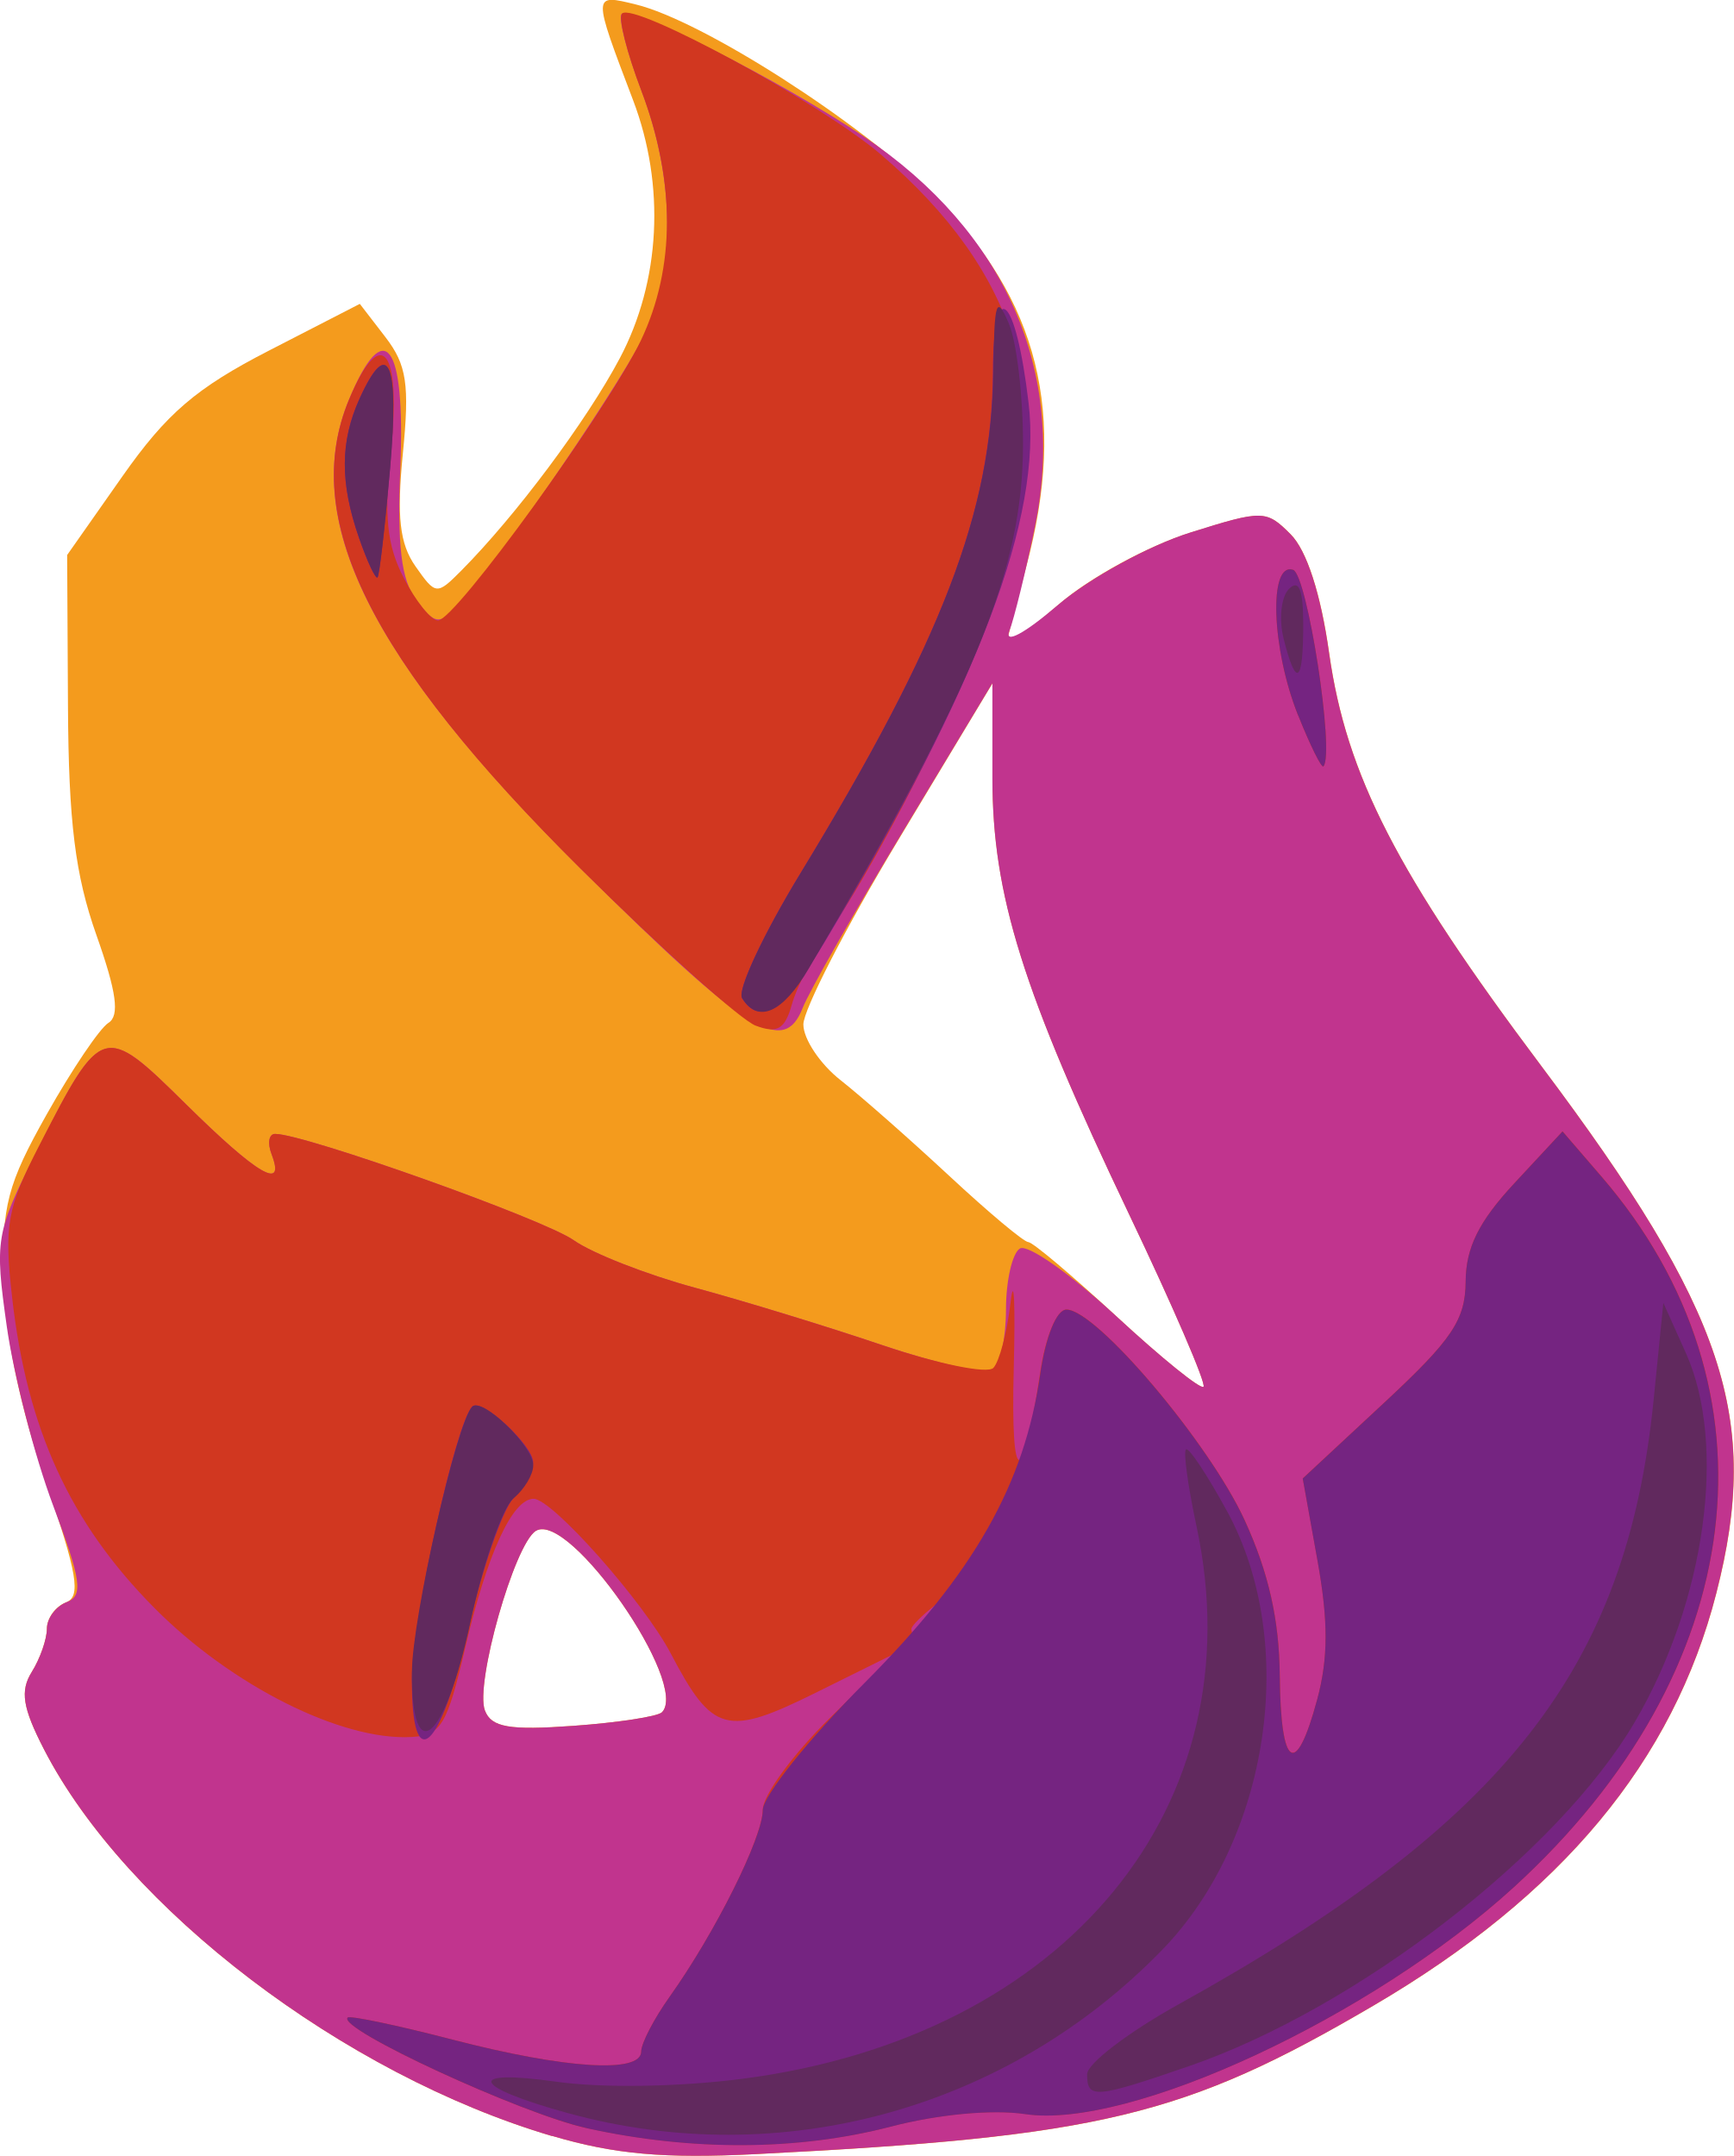
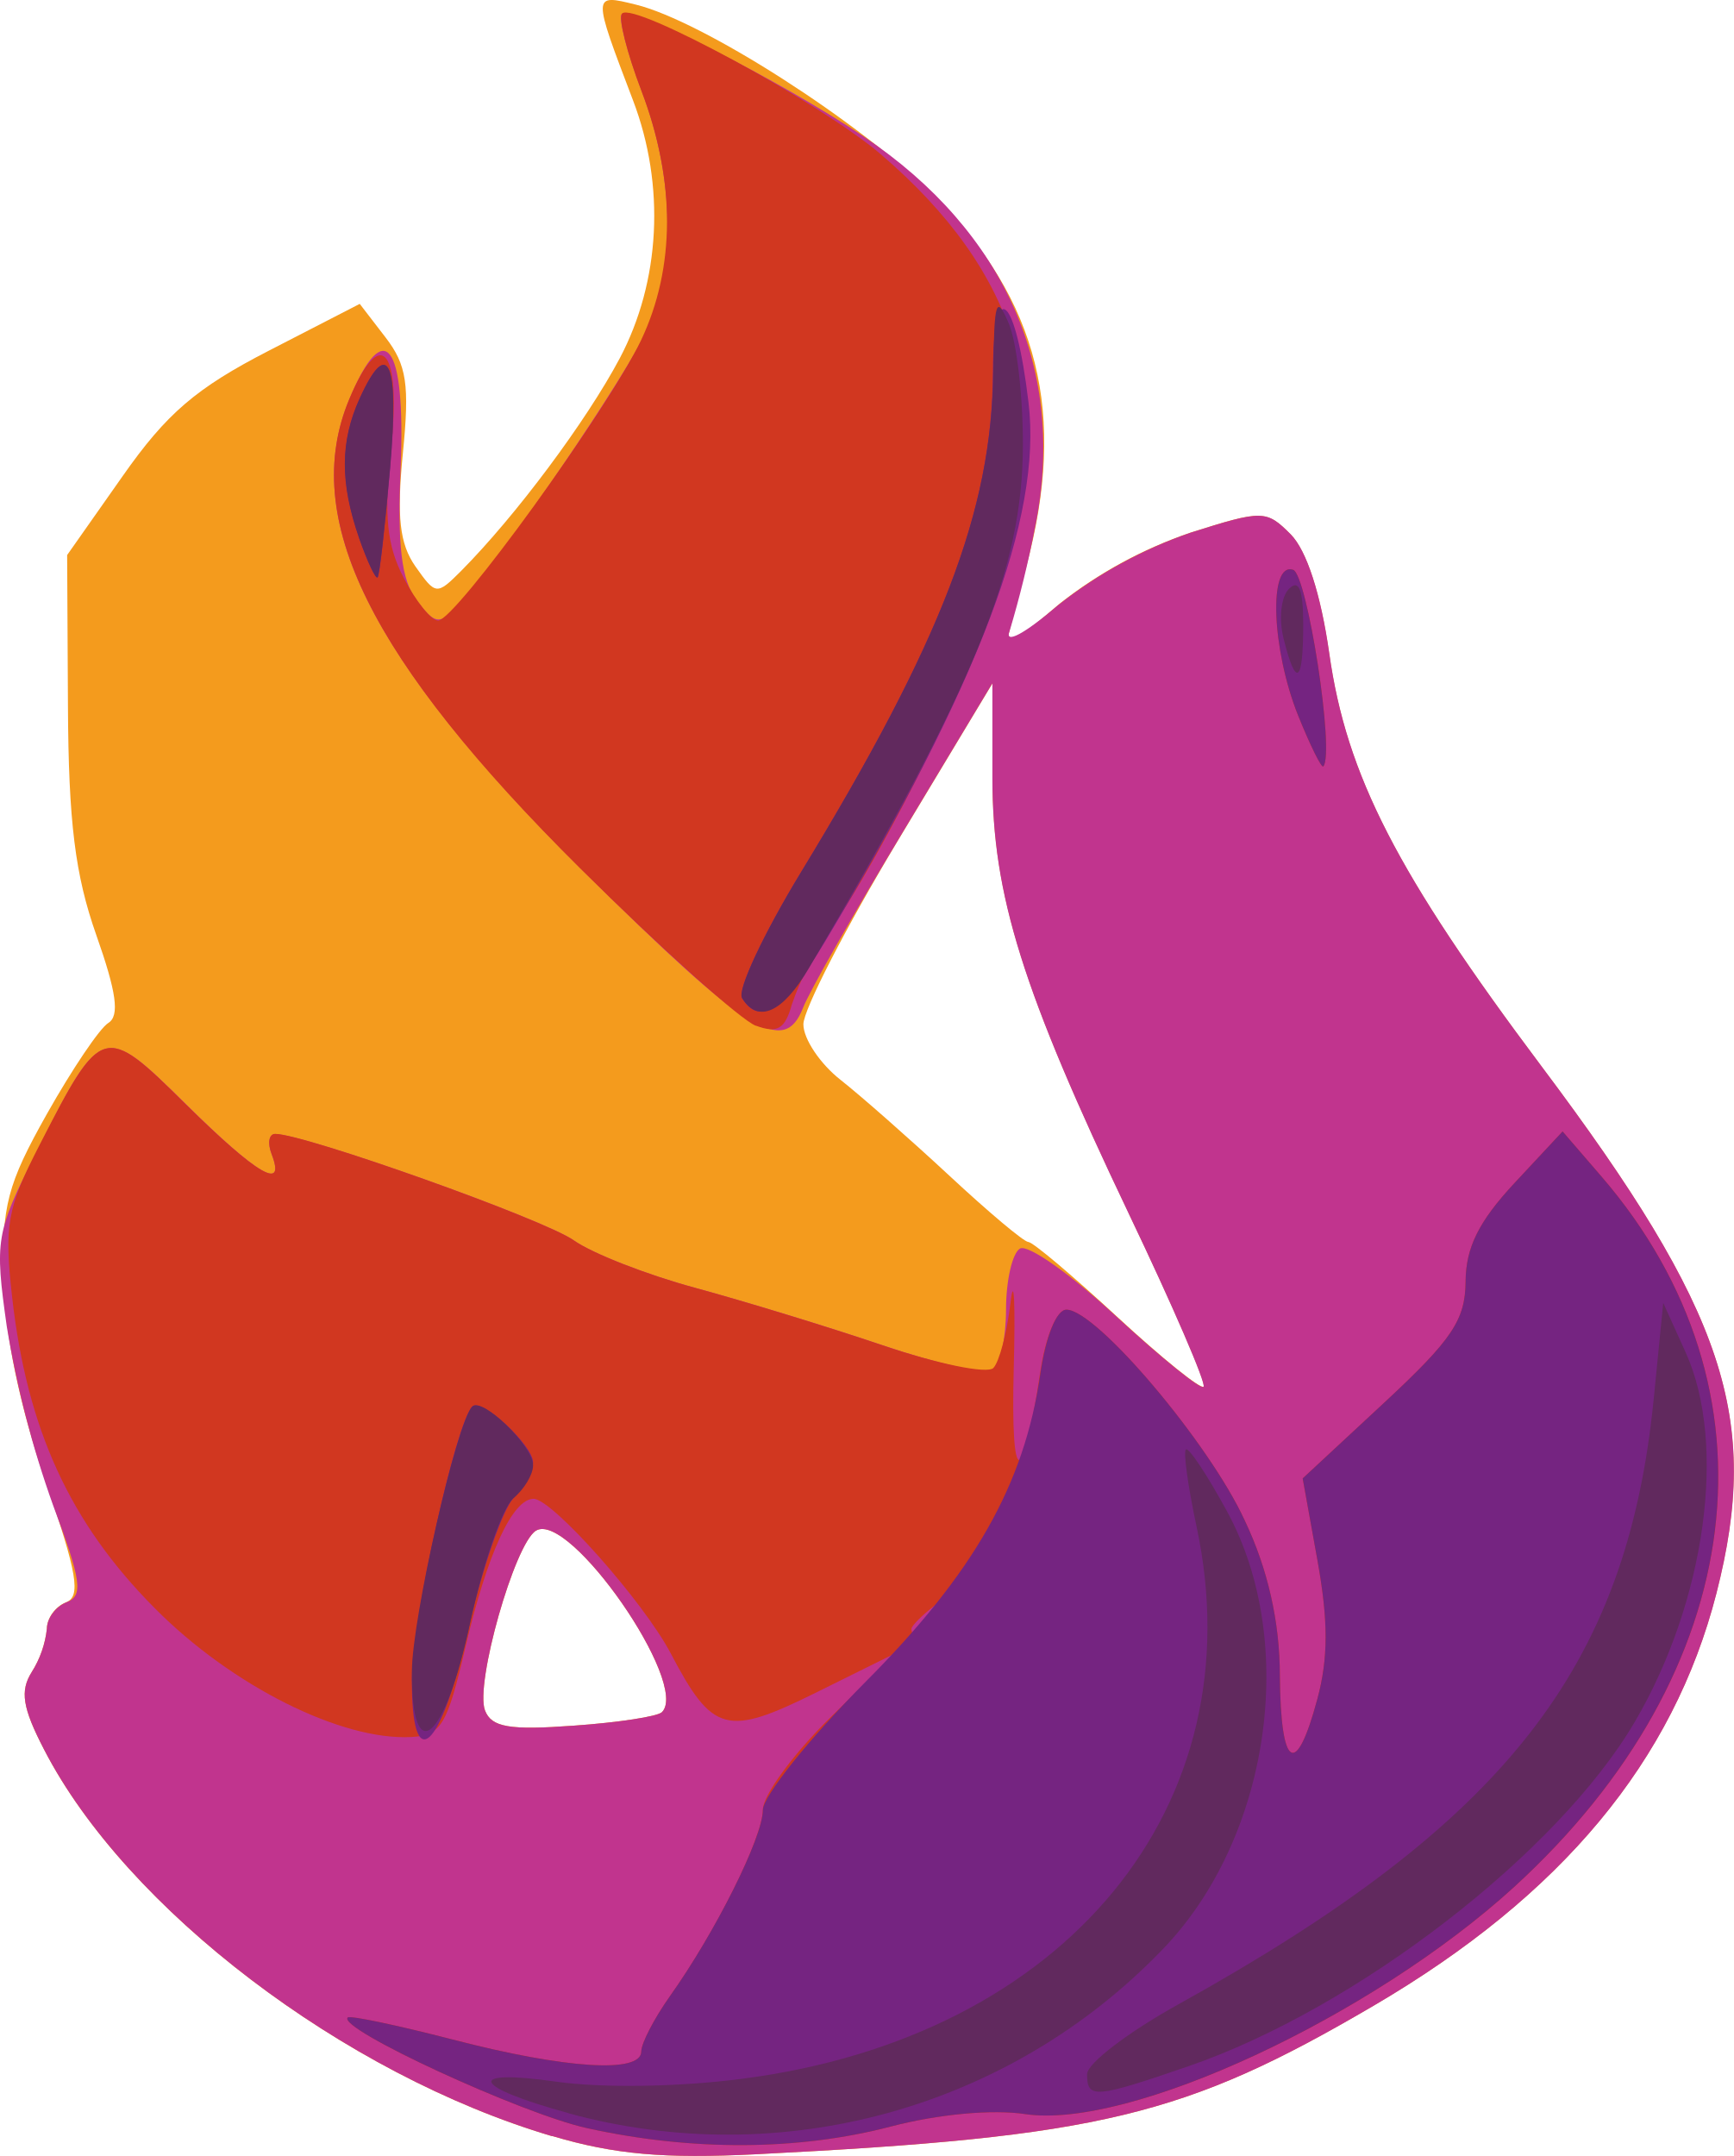
- <svg xmlns="http://www.w3.org/2000/svg" version="1.1" id="svg39" width="128.339" height="159.567">
-   <defs id="defs43" />
-   <g transform="matrix(3.779528,0,0,3.779528,-1038.319,-280.2362)" id="g21">
-     <path id="path31" d="m 285.534,115.974 c -4.075,-1.204 -8.342,-4.451 -9.949,-7.57 -0.421,-0.817 -0.473,-1.146 -0.241,-1.518 0.163,-0.261 0.296,-0.642 0.296,-0.846 0,-0.205 0.167,-0.436 0.372,-0.515 0.302,-0.116 0.226,-0.564 -0.403,-2.389 -0.493,-1.432 -0.79,-2.854 -0.817,-3.921 -0.037,-1.456 0.074,-1.881 0.852,-3.261 0.492,-0.873 1.032,-1.673 1.201,-1.778 0.224,-0.139 0.161,-0.603 -0.235,-1.72 -0.416,-1.176 -0.545,-2.213 -0.557,-4.486 l -0.016,-2.956 1.083,-1.542 c 0.865,-1.231 1.443,-1.727 2.866,-2.459 l 1.783,-0.917 0.502,0.652 c 0.417,0.543 0.475,0.927 0.341,2.279 -0.122,1.236 -0.063,1.766 0.246,2.207 0.396,0.565 0.419,0.567 0.894,0.09 1.072,-1.079 2.457,-2.934 3.108,-4.162 0.799,-1.508 0.896,-3.385 0.261,-5.054 -0.798,-2.098 -0.799,-2.083 0.054,-1.875 1.302,0.318 4.402,2.302 5.84,3.738 2.055,2.053 2.609,4.279 1.808,7.265 -0.215,0.8 -0.392,1.494 -0.394,1.542 -0.002,0.048 0.477,-0.324 1.064,-0.826 0.587,-0.502 1.729,-1.122 2.54,-1.376 1.422,-0.447 1.49,-0.446 1.968,0.033 0.315,0.315 0.59,1.164 0.754,2.328 0.338,2.389 1.331,4.321 4.159,8.089 3.606,4.805 4.3,6.897 3.424,10.318 -0.842,3.287 -3.027,5.915 -6.715,8.076 -3.704,2.171 -5.351,2.567 -12.092,2.908 -1.801,0.091 -2.775,0.004 -3.996,-0.357 z m 2.151,-8.297 c 0.55,-0.55 -1.816,-3.956 -2.469,-3.553 -0.419,0.259 -1.196,3 -0.997,3.517 0.127,0.331 0.477,0.391 1.737,0.3 0.868,-0.063 1.646,-0.182 1.729,-0.265 z m 9.147,-9.762 c -2.085,-4.372 -2.672,-6.245 -2.672,-8.533 v -1.855 l -1.852,3.08 c -1.019,1.694 -1.852,3.313 -1.852,3.599 0,0.286 0.327,0.776 0.728,1.091 0.4,0.314 1.356,1.157 2.125,1.871 0.768,0.715 1.467,1.3 1.552,1.3 0.085,0 0.869,0.661 1.742,1.469 0.873,0.808 1.634,1.422 1.691,1.365 0.057,-0.057 -0.6,-1.582 -1.462,-3.387 z" style="fill:#f49b1d;stroke-width:0.265" />
-     <path id="path29" d="m 285.534,115.974 c -4.075,-1.204 -8.342,-4.451 -9.949,-7.57 -0.421,-0.817 -0.473,-1.146 -0.241,-1.518 0.163,-0.261 0.296,-0.642 0.296,-0.846 0,-0.205 0.175,-0.439 0.389,-0.522 0.328,-0.126 0.286,-0.424 -0.268,-1.895 -0.361,-0.96 -0.769,-2.538 -0.907,-3.508 -0.238,-1.68 -0.212,-1.837 0.554,-3.359 1.3,-2.582 1.331,-2.593 2.951,-0.992 1.408,1.39 1.962,1.715 1.682,0.983 -0.084,-0.218 -0.053,-0.397 0.069,-0.397 0.575,0 5.263,1.669 5.848,2.082 0.364,0.257 1.435,0.676 2.381,0.932 0.946,0.256 2.587,0.758 3.646,1.117 1.06,0.359 2.042,0.581 2.183,0.494 0.141,-0.087 0.256,-0.621 0.256,-1.185 0,-0.565 0.123,-1.103 0.273,-1.196 0.15,-0.093 0.997,0.502 1.882,1.321 0.885,0.819 1.656,1.443 1.713,1.386 0.057,-0.057 -0.6,-1.582 -1.462,-3.387 -2.086,-4.373 -2.672,-6.245 -2.672,-8.534 v -1.856 l -1.745,2.892 c -0.96,1.591 -1.846,3.15 -1.97,3.466 -0.37,0.946 -1.091,0.498 -4.281,-2.66 -4.211,-4.167 -5.579,-6.922 -4.601,-9.263 0.687,-1.644 1.101,-1.099 1.002,1.319 -0.064,1.562 0.016,2.226 0.315,2.621 0.355,0.47 0.444,0.485 0.789,0.132 0.774,-0.79 3.396,-4.629 3.764,-5.511 0.525,-1.257 0.471,-2.968 -0.145,-4.591 -0.288,-0.757 -0.462,-1.437 -0.388,-1.511 0.179,-0.179 3.093,1.297 4.737,2.398 2.784,1.867 3.984,4.609 3.353,7.663 -0.179,0.866 -0.403,1.777 -0.498,2.025 -0.1,0.261 0.299,0.047 0.947,-0.507 0.616,-0.527 1.783,-1.167 2.593,-1.422 1.422,-0.447 1.49,-0.446 1.968,0.033 0.315,0.315 0.59,1.164 0.754,2.328 0.338,2.389 1.331,4.321 4.159,8.089 3.606,4.805 4.3,6.897 3.424,10.318 -0.842,3.287 -3.027,5.915 -6.715,8.076 -3.704,2.171 -5.351,2.567 -12.092,2.908 -1.801,0.091 -2.775,0.004 -3.996,-0.357 z m 2.151,-8.297 c 0.55,-0.55 -1.816,-3.956 -2.469,-3.553 -0.419,0.259 -1.196,3 -0.997,3.517 0.127,0.331 0.477,0.391 1.737,0.3 0.868,-0.063 1.646,-0.182 1.729,-0.265 z" style="fill:#c1348e;stroke-width:0.265" />
-     <path id="path27" d="m 286.22,115.821 c -1.286,-0.282 -4.902,-1.953 -4.689,-2.167 0.044,-0.044 0.969,0.15 2.055,0.432 2.211,0.574 3.694,0.667 3.694,0.232 0,-0.159 0.251,-0.643 0.559,-1.075 0.896,-1.259 1.822,-3.12 1.822,-3.662 0,-0.275 0.586,-1.078 1.303,-1.783 l 1.303,-1.283 -1.563,0.775 c -1.752,0.869 -2.026,0.795 -2.847,-0.769 -0.528,-1.006 -2.319,-3.026 -2.684,-3.026 -0.415,0 -0.908,1.072 -1.338,2.91 -0.357,1.527 -0.476,1.724 -1.058,1.755 -1.37,0.074 -3.522,-1.007 -5.03,-2.526 -1.655,-1.668 -2.496,-3.501 -2.788,-6.083 -0.16,-1.415 -0.1,-1.749 0.541,-2.992 1.218,-2.365 1.258,-2.376 2.859,-0.795 1.408,1.39 1.962,1.715 1.682,0.983 -0.084,-0.218 -0.053,-0.397 0.069,-0.397 0.575,0 5.263,1.669 5.848,2.082 0.364,0.257 1.435,0.676 2.381,0.932 0.946,0.256 2.598,0.762 3.672,1.126 1.074,0.363 2.048,0.563 2.165,0.443 0.117,-0.12 0.269,-0.694 0.337,-1.276 0.068,-0.582 0.096,0.002 0.063,1.297 -0.061,2.352 0.171,2.379 0.519,0.06 0.106,-0.706 0.324,-1.226 0.514,-1.226 0.586,0 2.801,2.618 3.492,4.128 0.467,1.021 0.675,1.941 0.686,3.034 0.017,1.833 0.316,2.024 0.734,0.47 0.216,-0.803 0.218,-1.533 0.006,-2.712 l -0.29,-1.613 1.592,-1.48 c 1.338,-1.244 1.593,-1.624 1.599,-2.381 0.005,-0.661 0.259,-1.172 0.952,-1.918 l 0.945,-1.017 0.763,0.885 c 3.588,4.161 2.906,9.693 -1.715,13.913 -2.79,2.548 -7.532,4.75 -9.57,4.445 -0.641,-0.096 -1.707,0.003 -2.635,0.245 -1.813,0.472 -3.891,0.483 -5.947,0.032 z m 6.915,-10.143 c 0.329,-0.42 0.32,-0.429 -0.1,-0.1 -0.255,0.2 -0.463,0.408 -0.463,0.463 0,0.218 0.217,0.078 0.563,-0.363 z m -3.61,-11.446 c -0.293,-0.11 -1.841,-1.497 -3.44,-3.083 -4.127,-4.095 -5.493,-6.867 -4.524,-9.185 0.622,-1.489 1.03,-0.982 0.816,1.013 -0.137,1.276 -0.079,1.845 0.253,2.487 0.237,0.458 0.538,0.832 0.67,0.832 0.337,0 3.33,-4.133 3.975,-5.487 0.675,-1.419 0.679,-3.12 0.011,-4.879 -0.288,-0.757 -0.459,-1.44 -0.38,-1.519 0.233,-0.233 3.905,1.765 5.061,2.754 2.694,2.306 3.459,4.82 2.469,8.113 -0.548,1.822 -2.357,5.516 -3.518,7.181 -0.283,0.406 -0.592,1.016 -0.687,1.355 -0.136,0.486 -0.286,0.575 -0.706,0.417 z m 10.621,-6.077 c -0.522,-1.304 -0.581,-3.01 -0.099,-2.851 0.278,0.092 0.818,3.586 0.595,3.848 -0.036,0.042 -0.259,-0.406 -0.495,-0.998 z" style="fill:#d13720;stroke-width:0.265" />
-     <path id="path25" d="m 286.22,115.821 c -1.286,-0.282 -4.902,-1.953 -4.689,-2.167 0.044,-0.044 0.969,0.15 2.055,0.432 2.211,0.574 3.694,0.667 3.694,0.232 0,-0.159 0.251,-0.643 0.559,-1.075 0.89,-1.25 1.822,-3.118 1.822,-3.652 0,-0.27 0.898,-1.392 1.996,-2.493 2.142,-2.149 3.125,-3.879 3.439,-6.05 0.106,-0.732 0.32,-1.257 0.512,-1.257 0.586,0 2.801,2.618 3.492,4.128 0.467,1.021 0.675,1.941 0.686,3.034 0.017,1.833 0.316,2.024 0.734,0.47 0.216,-0.803 0.218,-1.533 0.006,-2.712 l -0.29,-1.613 1.592,-1.48 c 1.338,-1.244 1.593,-1.624 1.599,-2.381 0.005,-0.661 0.259,-1.172 0.952,-1.918 l 0.945,-1.017 0.763,0.885 c 3.588,4.161 2.906,9.693 -1.715,13.913 -2.79,2.548 -7.532,4.75 -9.57,4.445 -0.641,-0.096 -1.707,0.003 -2.635,0.245 -1.813,0.472 -3.891,0.483 -5.947,0.032 z m -3.431,-8.798 c 0.006,-1.158 0.859,-5.01 1.181,-5.333 0.177,-0.177 1.194,0.757 1.194,1.097 0,0.148 -0.176,0.463 -0.391,0.701 -0.215,0.238 -0.605,1.369 -0.866,2.514 -0.557,2.441 -1.128,2.962 -1.118,1.02 z m 6.466,-13.334 c -0.096,-0.155 0.42,-1.256 1.146,-2.447 2.773,-4.553 3.753,-7.108 3.767,-9.821 0.01,-1.897 0.448,-1.511 0.699,0.616 0.266,2.242 -0.956,5.473 -3.983,10.537 -0.809,1.353 -1.282,1.677 -1.63,1.116 z m 10.891,-5.534 c -0.522,-1.304 -0.581,-3.01 -0.099,-2.851 0.278,0.092 0.818,3.586 0.595,3.848 -0.036,0.042 -0.259,-0.406 -0.495,-0.998 z m -18.391,-3.471 c -0.377,-1.082 -0.374,-1.893 0.012,-2.74 0.556,-1.221 0.777,-0.712 0.594,1.377 -0.098,1.128 -0.209,2.086 -0.245,2.13 -0.036,0.044 -0.199,-0.301 -0.361,-0.767 z" style="fill:#752481;stroke-width:0.265" />
-     <path id="path23" d="m 285.858,115.529 c -1.904,-0.523 -2.04,-0.873 -0.24,-0.619 0.902,0.127 2.402,0.104 3.648,-0.058 6.34,-0.821 10.063,-5.351 8.89,-10.818 -0.166,-0.776 -0.26,-1.453 -0.207,-1.505 0.052,-0.052 0.416,0.495 0.809,1.217 1.402,2.576 0.831,6.416 -1.276,8.584 -3.032,3.12 -7.467,4.34 -11.624,3.198 z m 10.155,-0.766 c 0,-0.206 0.804,-0.82 1.786,-1.365 6.405,-3.553 8.782,-6.577 9.31,-11.845 l 0.19,-1.894 0.442,0.984 c 0.808,1.797 0.384,4.859 -0.999,7.219 -1.508,2.573 -5.445,5.611 -8.739,6.745 -1.836,0.632 -1.99,0.644 -1.99,0.157 z m -13.223,-7.894 c 0.006,-1.042 0.881,-4.878 1.181,-5.178 0.193,-0.193 1.194,0.772 1.194,1.152 0,0.178 -0.175,0.469 -0.39,0.647 -0.214,0.178 -0.592,1.264 -0.839,2.414 -0.505,2.352 -1.157,2.901 -1.147,0.966 z m 6.466,-13.179 c -0.096,-0.155 0.42,-1.256 1.146,-2.447 2.766,-4.541 3.747,-7.093 3.776,-9.821 0.015,-1.387 0.056,-1.515 0.301,-0.944 0.156,0.364 0.282,1.435 0.279,2.381 -0.007,2.44 -0.914,4.656 -4.195,10.251 -0.512,0.873 -0.994,1.087 -1.307,0.581 z m 10.607,-7.033 c -0.097,-0.386 -0.051,-0.825 0.104,-0.979 0.196,-0.196 0.279,0.013 0.279,0.7 0,1.152 -0.138,1.253 -0.383,0.279 z m -18.107,-1.972 c -0.377,-1.082 -0.374,-1.893 0.012,-2.74 0.556,-1.221 0.777,-0.712 0.594,1.377 -0.098,1.128 -0.209,2.086 -0.245,2.13 -0.036,0.044 -0.199,-0.301 -0.361,-0.767 z" style="fill:#61295e;stroke-width:0.265" />
-   </g>
+ <svg xmlns="http://www.w3.org/2000/svg" viewBox="0 0 128.34 159.57">
+   <path fill="#f49b1d" d="M40.86 158.1c-15.4-4.56-31.53-16.83-37.6-28.62-1.6-3.09-1.79-4.33-.91-5.73a7.53 7.53 0 001.12-3.2c0-.78.63-1.65 1.4-1.95 1.14-.44.86-2.13-1.52-9.03C1.48 104.16.36 98.78.26 94.75c-.14-5.5.28-7.1 3.22-12.32 1.86-3.3 3.9-6.33 4.54-6.72.85-.53.6-2.28-.89-6.5-1.57-4.45-2.06-8.37-2.1-16.96l-.06-11.17 4.1-5.83c3.26-4.65 5.44-6.52 10.82-9.29l6.74-3.47 1.9 2.47c1.58 2.05 1.8 3.5 1.29 8.61-.46 4.68-.24 6.68.93 8.35 1.5 2.13 1.58 2.14 3.38.34 4.05-4.08 9.28-11.1 11.74-15.73 3.02-5.7 3.39-12.8.99-19.1-3.02-7.93-3.02-7.88.2-7.09 4.92 1.2 16.64 8.7 22.07 14.13 7.77 7.76 9.87 16.17 6.84 27.46-.82 3.02-1.48 5.64-1.5 5.82 0 .18 1.81-1.22 4.03-3.12a32.67 32.67 0 019.6-5.2c5.37-1.7 5.63-1.69 7.44.12 1.18 1.2 2.22 4.4 2.85 8.8 1.27 9.03 5.03 16.33 15.72 30.58 13.63 18.16 16.25 26.06 12.94 39-3.19 12.42-11.44 22.35-25.38 30.52-14 8.2-20.23 9.7-45.7 10.99-6.81.34-10.49.02-15.1-1.35zM49 126.72c2.08-2.08-6.86-14.95-9.33-13.43-1.58.98-4.52 11.34-3.77 13.3.48 1.25 1.8 1.48 6.57 1.13 3.28-.23 6.22-.68 6.53-1zm34.57-36.9c-7.88-16.52-10.1-23.6-10.1-32.24v-7.01l-7 11.64c-3.84 6.4-7 12.52-7 13.6s1.24 2.93 2.76 4.12c1.51 1.19 5.12 4.37 8.03 7.07 2.9 2.7 5.54 4.92 5.86 4.92.33 0 3.29 2.5 6.59 5.55s6.17 5.37 6.39 5.16c.22-.22-2.27-5.98-5.53-12.8z" />
+   <path fill="#c1348e" d="M40.86 158.1c-15.4-4.56-31.53-16.83-37.6-28.62-1.6-3.09-1.79-4.33-.91-5.73a7.53 7.53 0 001.12-3.2c0-.78.66-1.66 1.47-1.97 1.24-.48 1.08-1.6-1.01-7.17A75.56 75.56 0 01.5 98.16c-.9-6.35-.8-6.95 2.1-12.7 4.9-9.76 5.02-9.8 11.15-3.75 5.32 5.26 7.42 6.48 6.36 3.72-.32-.83-.2-1.5.26-1.5 2.17 0 19.89 6.3 22.1 7.87 1.37.97 5.42 2.55 9 3.52 3.57.97 9.77 2.86 13.78 4.22 4 1.36 7.72 2.2 8.25 1.87.53-.33.97-2.35.97-4.48 0-2.14.46-4.17 1.03-4.52.57-.35 3.77 1.9 7.11 5 3.35 3.09 6.26 5.44 6.48 5.23.21-.22-2.27-5.98-5.53-12.8-7.88-16.53-10.1-23.6-10.1-32.26v-7.01L66.88 61.5c-3.62 6-6.98 11.9-7.44 13.1-1.4 3.57-4.13 1.88-16.18-10.05-15.92-15.76-21.09-26.17-17.4-35.01 2.6-6.22 4.17-4.16 3.8 4.98-.25 5.9.05 8.41 1.18 9.9 1.34 1.78 1.68 1.84 2.98.5 2.93-2.98 12.84-17.49 14.23-20.82 1.99-4.75 1.78-11.22-.55-17.35-1.09-2.86-1.75-5.43-1.47-5.71.68-.68 11.7 4.9 17.9 9.06 10.53 7.06 15.06 17.42 12.68 28.97a78.67 78.67 0 01-1.88 7.65c-.38.99 1.13.18 3.58-1.92a33.4 33.4 0 019.8-5.37c5.37-1.7 5.63-1.69 7.44.12 1.18 1.2 2.22 4.4 2.85 8.8 1.27 9.03 5.03 16.33 15.72 30.58 13.63 18.16 16.25 26.06 12.94 39-3.19 12.42-11.44 22.35-25.38 30.52-14 8.2-20.23 9.7-45.7 10.99-6.81.34-10.49.02-15.1-1.35zM49 126.72c2.08-2.08-6.86-14.95-9.33-13.43-1.58.98-4.52 11.34-3.77 13.3.48 1.25 1.8 1.48 6.57 1.13 3.28-.23 6.22-.68 6.53-1z" />
+   <path fill="#d13720" d="M43.46 157.51c-4.86-1.07-18.53-7.38-17.72-8.19.17-.17 3.66.57 7.77 1.63 8.35 2.17 13.96 2.53 13.96.88 0-.6.95-2.43 2.1-4.06 3.4-4.76 6.9-11.8 6.9-13.84 0-1.04 2.21-4.07 4.92-6.74l4.93-4.85-5.91 2.93c-6.62 3.28-7.66 3-10.76-2.9-2-3.81-8.77-11.44-10.15-11.44-1.56 0-3.43 4.05-5.05 11-1.35 5.77-1.8 6.51-4 6.63-5.18.28-13.32-3.8-19.01-9.55C5.18 112.71 2 105.78.9 96.02c-.6-5.34-.38-6.6 2.04-11.3 4.6-8.94 4.76-8.99 10.8-3 5.33 5.25 7.43 6.47 6.37 3.7-.32-.82-.2-1.5.26-1.5 2.17 0 19.89 6.32 22.1 7.88 1.37.97 5.42 2.55 9 3.52 3.57.97 9.82 2.88 13.87 4.25 4.06 1.38 7.74 2.13 8.19 1.68.44-.45 1.01-2.62 1.27-4.82s.37 0 .24 4.9c-.23 8.89.65 8.99 1.96.23.4-2.67 1.22-4.63 1.94-4.63 2.22 0 10.59 9.9 13.2 15.6a26.72 26.72 0 012.6 11.47c.06 6.92 1.19 7.65 2.77 1.77.82-3.03.82-5.79.02-10.25l-1.1-6.1 6.02-5.59c5.06-4.7 6.02-6.14 6.04-9 .02-2.5.98-4.43 3.6-7.25l3.58-3.84 2.88 3.34c13.56 15.73 10.98 36.64-6.48 52.59-10.55 9.62-28.47 17.95-36.17 16.8-2.43-.37-6.45 0-9.96.92-6.86 1.79-14.7 1.83-22.48.12zm26.13-38.33c1.25-1.59 1.21-1.63-.37-.38-.97.75-1.75 1.54-1.75 1.75 0 .82.82.3 2.12-1.37zM55.95 75.92c-1.1-.42-6.96-5.66-13-11.65-15.6-15.48-20.76-25.96-17.1-34.72 2.35-5.62 3.9-3.71 3.08 3.83-.51 4.82-.3 6.98.96 9.4.9 1.73 2.04 3.15 2.54 3.15 1.27 0 12.58-15.62 15.02-20.74 2.55-5.37 2.57-11.8.04-18.44C46.4 3.89 45.76 1.3 46.05 1c.89-.89 14.76 6.66 19.13 10.4 10.18 8.72 13.07 18.22 9.33 30.67-2.07 6.89-8.9 20.84-13.3 27.14a21.15 21.15 0 00-2.59 5.12c-.51 1.84-1.08 2.17-2.67 1.58zm40.14-22.97c-1.97-4.93-2.2-11.38-.37-10.78 1.05.35 3.09 13.55 2.24 14.55-.13.16-.97-1.54-1.87-3.77z" />
+   <path fill="#752481" d="M43.46 157.51c-4.86-1.07-18.53-7.38-17.72-8.19.17-.17 3.66.57 7.77 1.63 8.35 2.17 13.96 2.53 13.96.88 0-.6.95-2.43 2.1-4.06 3.37-4.73 6.9-11.79 6.9-13.8 0-1.02 3.4-5.26 7.54-9.43 8.1-8.12 11.81-14.66 13-22.86.4-2.77 1.2-4.75 1.93-4.75 2.22 0 10.59 9.9 13.2 15.6a26.72 26.72 0 012.6 11.47c.06 6.92 1.19 7.65 2.77 1.77.82-3.03.82-5.79.02-10.25l-1.1-6.1 6.02-5.59c5.06-4.7 6.02-6.14 6.04-9 .02-2.5.98-4.43 3.6-7.25l3.58-3.84 2.88 3.34c13.56 15.73 10.98 36.64-6.48 52.59-10.55 9.62-28.47 17.95-36.17 16.8-2.43-.37-6.45 0-9.96.92-6.86 1.79-14.7 1.83-22.48.12zm-12.97-33.25c.02-4.38 3.25-18.94 4.47-20.16.67-.67 4.5 2.87 4.5 4.15 0 .56-.66 1.75-1.47 2.65-.81.9-2.29 5.18-3.27 9.5-2.1 9.23-4.27 11.2-4.23 3.86zm24.44-50.4c-.36-.58 1.59-4.74 4.33-9.25C69.74 47.41 73.45 37.75 73.5 27.5c.04-7.16 1.69-5.7 2.64 2.33 1 8.48-3.61 20.69-15.05 39.83-3.06 5.11-4.85 6.34-6.16 4.21zm41.16-20.91c-1.97-4.93-2.2-11.38-.37-10.78 1.05.35 3.09 13.55 2.24 14.55-.13.16-.97-1.54-1.87-3.77zM26.6 39.83c-1.43-4.1-1.42-7.16.04-10.36 2.1-4.61 2.93-2.69 2.24 5.2-.37 4.27-.78 7.9-.92 8.06-.14.16-.75-1.14-1.37-2.9z" />
+   <path fill="#61295e" d="M42.09 156.4c-7.2-1.97-7.71-3.3-.91-2.33 3.4.48 9.08.4 13.79-.22 23.96-3.1 38.03-20.22 33.6-40.89-.63-2.93-.98-5.49-.79-5.68.2-.2 1.58 1.87 3.06 4.6 5.3 9.73 3.14 24.25-4.82 32.44a44.67 44.67 0 01-43.93 12.09zm38.38-2.89c0-.78 3.03-3.1 6.75-5.16 24.2-13.42 33.19-24.85 35.19-44.76l.71-7.16 1.68 3.71c3.05 6.8 1.45 18.37-3.78 27.29-5.7 9.72-20.58 21.2-33.03 25.49-6.94 2.39-7.52 2.43-7.52.6zm-49.98-29.83c.02-3.94 3.33-18.44 4.47-19.58.73-.73 4.5 2.92 4.5 4.36 0 .67-.66 1.77-1.47 2.44-.8.68-2.23 4.78-3.17 9.13-1.9 8.89-4.37 10.96-4.33 3.65zm24.44-49.82c-.36-.58 1.59-4.74 4.33-9.25 10.45-17.16 14.16-26.8 14.27-37.12.06-5.24.21-5.72 1.14-3.56.59 1.37 1.06 5.42 1.05 9-.02 9.22-3.45 17.6-15.85 38.74-1.94 3.3-3.76 4.1-4.94 2.2zm40.09-26.58c-.37-1.46-.2-3.12.4-3.7.73-.74 1.05.05 1.05 2.65 0 4.35-.53 4.73-1.45 1.05zm-68.44-7.45c-1.42-4.1-1.41-7.16.05-10.36 2.1-4.61 2.93-2.69 2.24 5.2-.37 4.27-.78 7.9-.92 8.06-.14.16-.75-1.14-1.37-2.9z" />
</svg>
